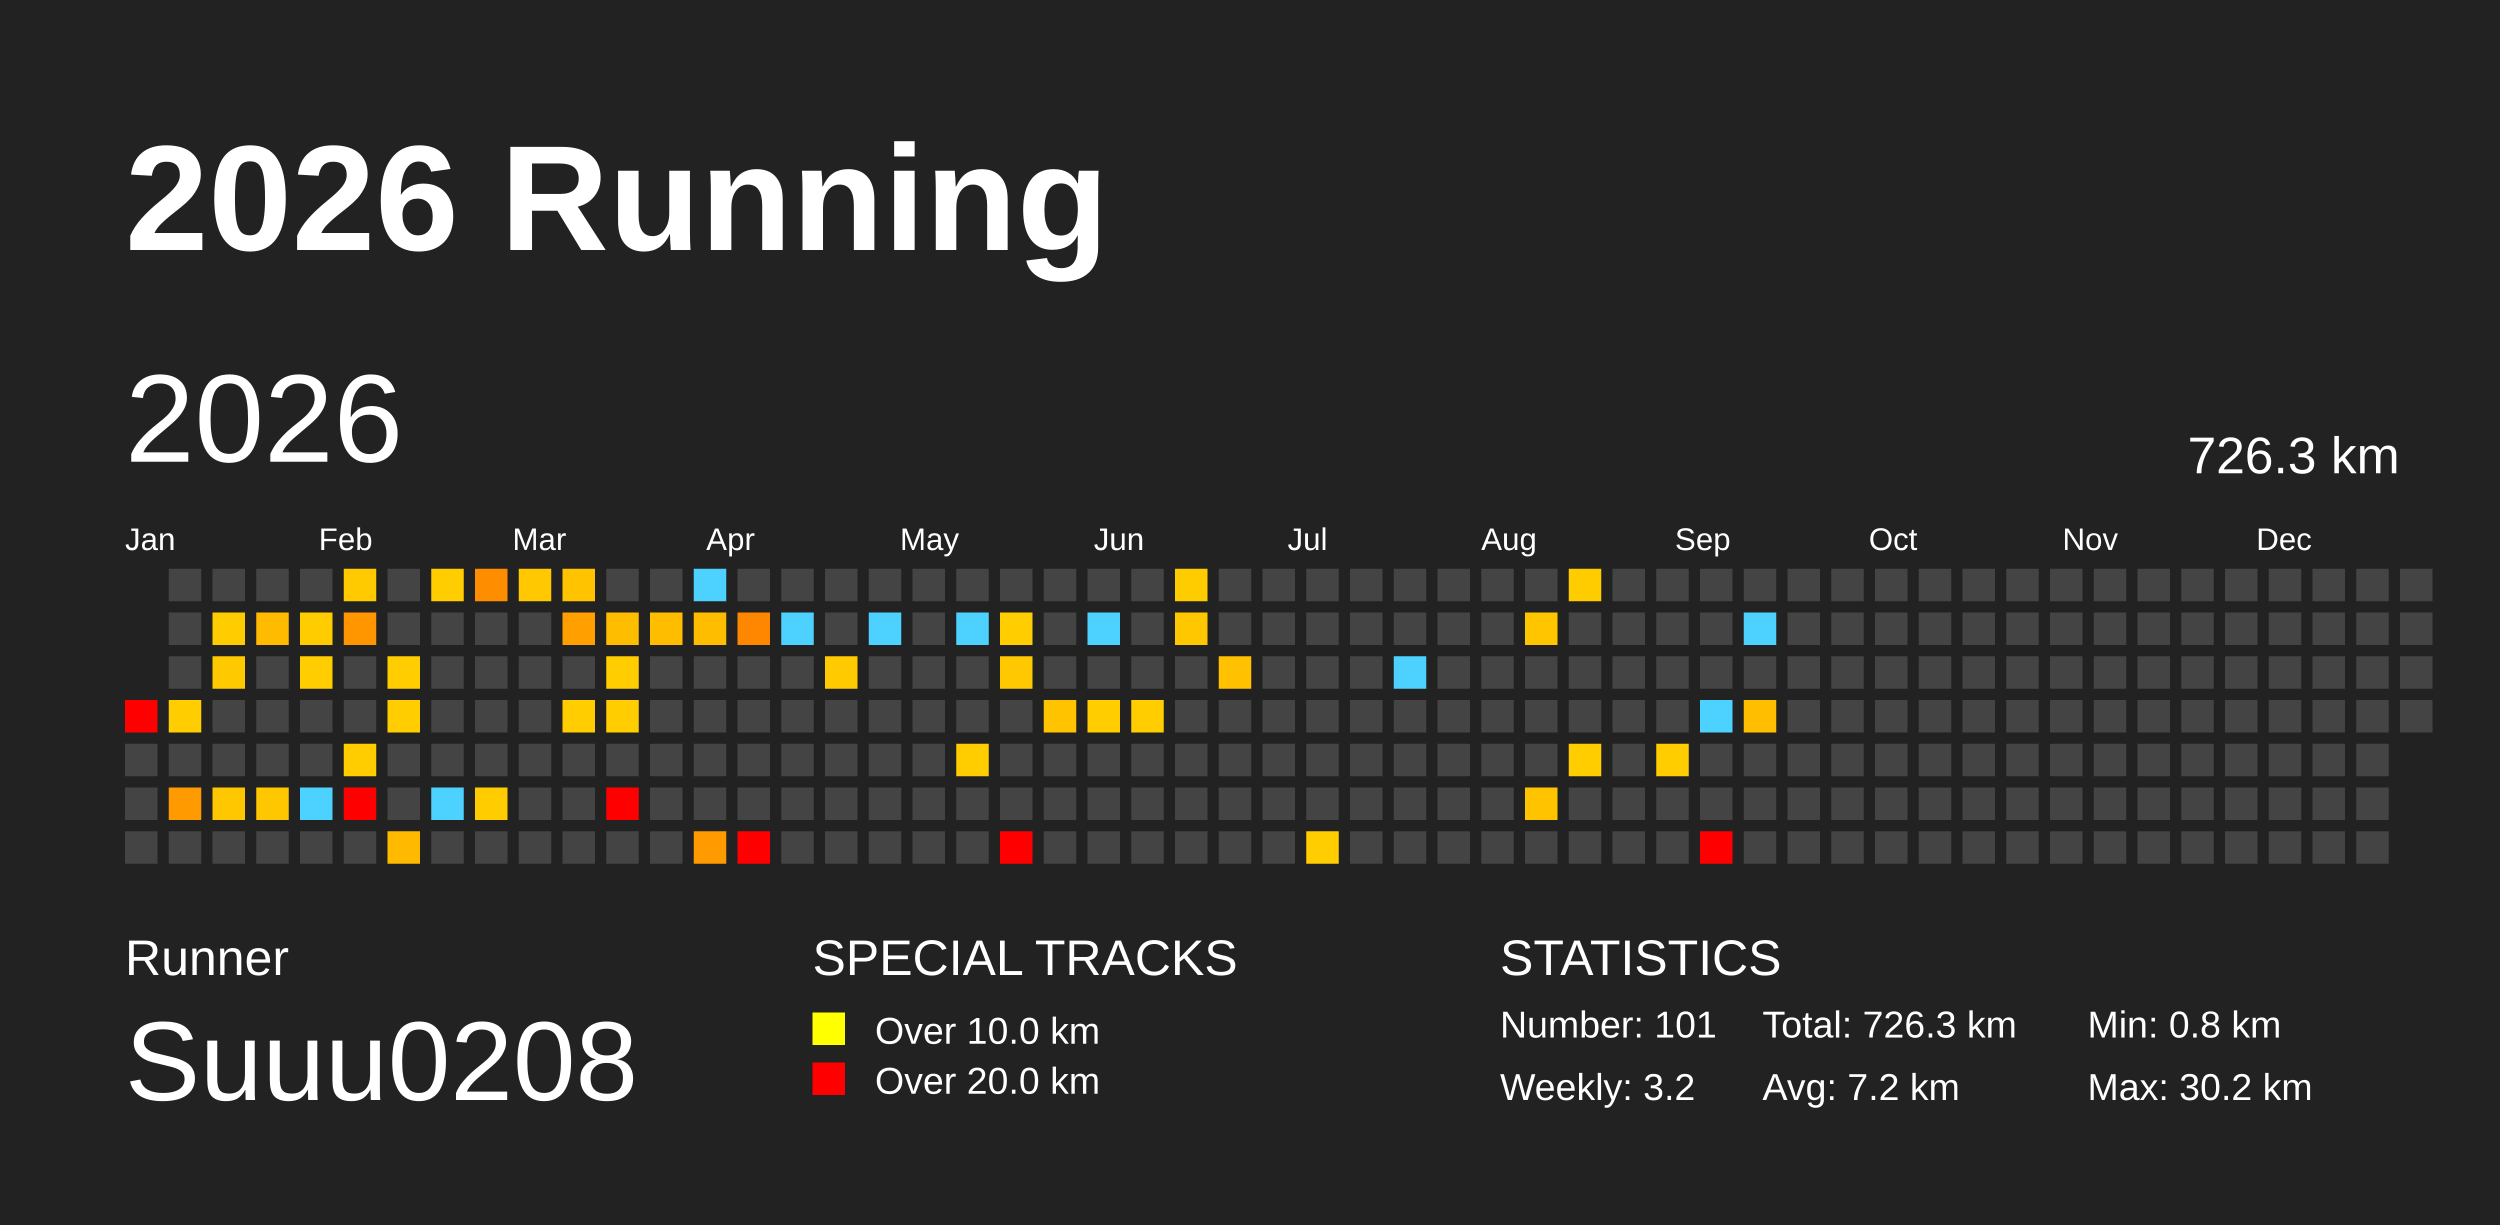
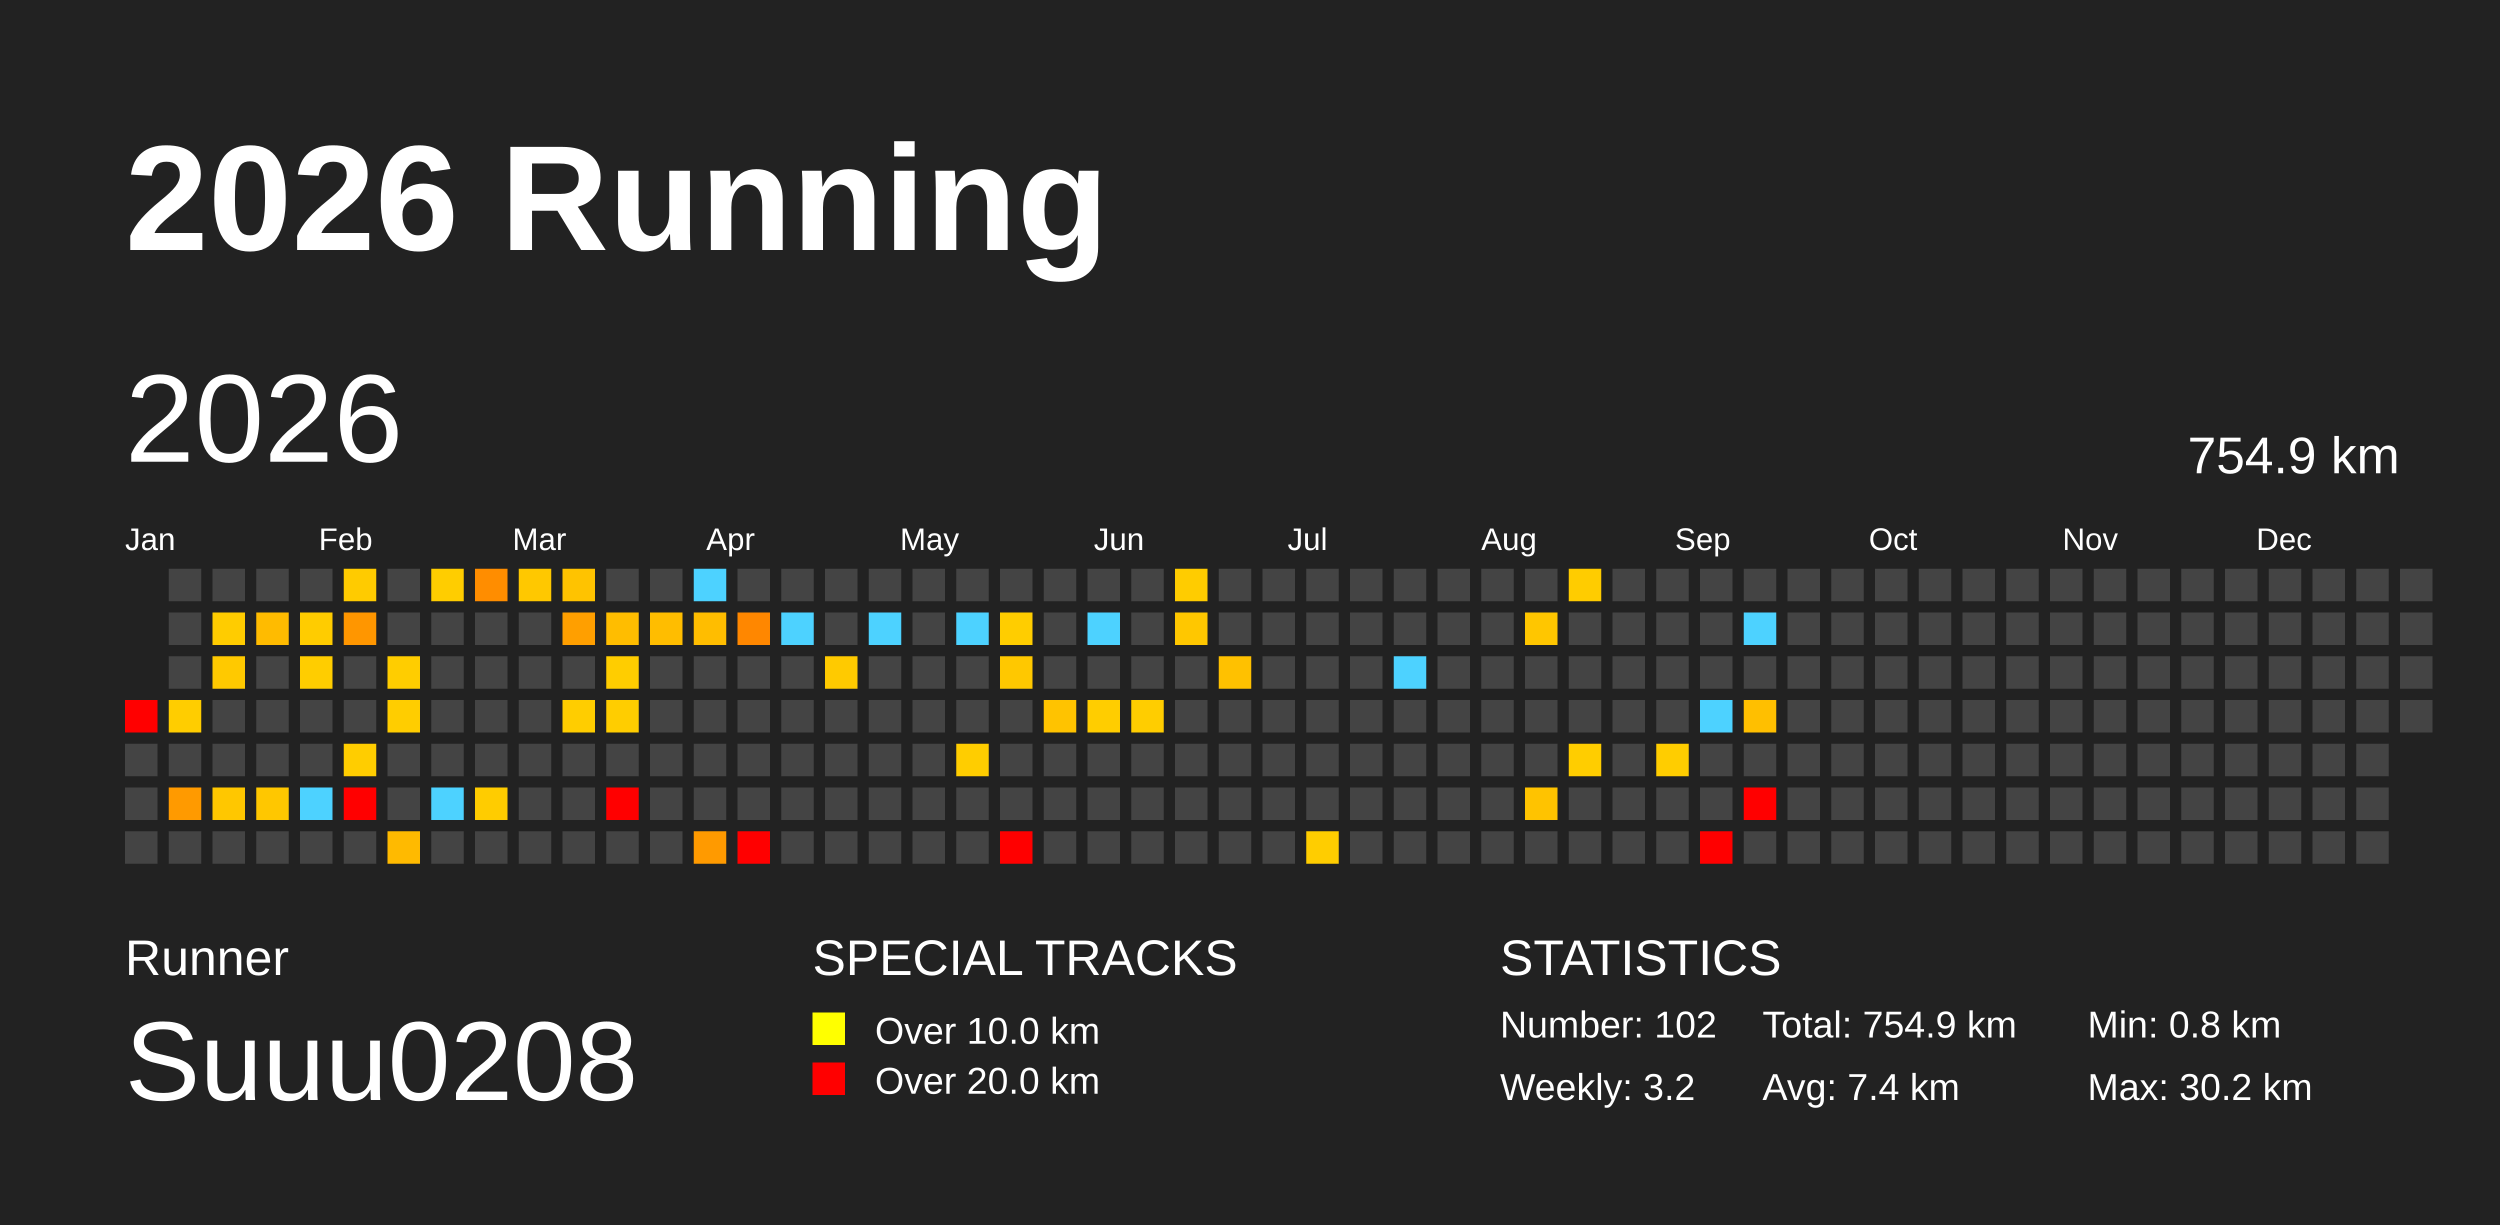
<svg xmlns="http://www.w3.org/2000/svg" baseProfile="full" height="98mm" version="1.1" viewBox="0,0,200,98" width="200mm">
  <defs />
  <rect fill="#222222" height="98" width="200" x="0" y="0" />
  <text fill="#FFFFFF" style="font-size:12px; font-family:Arial; font-weight:bold;" x="10" y="20">2026 Running</text>
  <text fill="#FFFFFF" style="font-size:4px; font-family:Arial" x="10" y="78">Runner</text>
  <text fill="#FFFFFF" style="font-size:9px; font-family:Arial" x="10" y="88">Suuu0208</text>
  <text fill="#FFFFFF" style="font-size:4px; font-family:Arial" x="65" y="78">SPECIAL TRACKS</text>
  <rect fill="yellow" height="2.6" width="2.6" x="65" y="81" />
  <text fill="#FFFFFF" style="font-size:3px; font-family:Arial" x="70" y="83.5">Over 10.0 km</text>
  <rect fill="red" height="2.6" width="2.6" x="65" y="85" />
  <text fill="#FFFFFF" style="font-size:3px; font-family:Arial" x="70" y="87.5">Over 20.0 km</text>
  <text fill="#FFFFFF" style="font-size:4px; font-family:Arial" x="120" y="78">STATISTICS</text>
-   <text fill="#FFFFFF" style="font-size:3px; font-family:Arial" x="120" y="83">Number: 101</text>
+   <text fill="#FFFFFF" style="font-size:3px; font-family:Arial" x="120" y="83">Number: 102</text>
  <text fill="#FFFFFF" style="font-size:3px; font-family:Arial" x="120" y="88">Weekly: 3.2</text>
-   <text fill="#FFFFFF" style="font-size:3px; font-family:Arial" x="141" y="83">Total: 726.3 km</text>
-   <text fill="#FFFFFF" style="font-size:3px; font-family:Arial" x="141" y="88">Avg: 7.2 km</text>
+   <text fill="#FFFFFF" style="font-size:3px; font-family:Arial" x="141" y="83">Total: 754.9 km</text>
+   <text fill="#FFFFFF" style="font-size:3px; font-family:Arial" x="141" y="88">Avg: 7.4 km</text>
  <text fill="#FFFFFF" style="font-size:3px; font-family:Arial" x="167" y="83">Min: 0.8 km</text>
  <text fill="#FFFFFF" style="font-size:3px; font-family:Arial" x="167" y="88">Max: 30.2 km</text>
  <text dominant-baseline="hanging" fill="#FFFFFF" style="font-size:10.0px; font-family:Arial;" x="10" y="30">2026</text>
-   <text dominant-baseline="hanging" fill="#FFFFFF" style="font-size:4.125px; font-family:Arial;" x="175" y="35">726.3 km</text>
+   <text dominant-baseline="hanging" fill="#FFFFFF" style="font-size:4.125px; font-family:Arial;" x="175" y="35">754.9 km</text>
  <text fill="#FFFFFF" style="font-size:2.5px; font-family:Arial" x="10.0" y="44">Jan</text>
  <text fill="#FFFFFF" style="font-size:2.5px; font-family:Arial" x="25.5" y="44">Feb</text>
  <text fill="#FFFFFF" style="font-size:2.5px; font-family:Arial" x="41.0" y="44">Mar</text>
  <text fill="#FFFFFF" style="font-size:2.5px; font-family:Arial" x="56.5" y="44">Apr</text>
  <text fill="#FFFFFF" style="font-size:2.5px; font-family:Arial" x="72.0" y="44">May</text>
  <text fill="#FFFFFF" style="font-size:2.5px; font-family:Arial" x="87.5" y="44">Jun</text>
  <text fill="#FFFFFF" style="font-size:2.5px; font-family:Arial" x="103.0" y="44">Jul</text>
  <text fill="#FFFFFF" style="font-size:2.5px; font-family:Arial" x="118.5" y="44">Aug</text>
  <text fill="#FFFFFF" style="font-size:2.5px; font-family:Arial" x="134.0" y="44">Sep</text>
  <text fill="#FFFFFF" style="font-size:2.5px; font-family:Arial" x="149.5" y="44">Oct</text>
  <text fill="#FFFFFF" style="font-size:2.5px; font-family:Arial" x="165.0" y="44">Nov</text>
  <text fill="#FFFFFF" style="font-size:2.5px; font-family:Arial" x="180.5" y="44">Dec</text>
  <rect fill="red" height="2.6" width="2.6" x="10.0" y="56.0" />
  <rect fill="#444444" height="2.6" width="2.6" x="10.0" y="59.5" />
  <rect fill="#444444" height="2.6" width="2.6" x="10.0" y="63.0" />
  <rect fill="#444444" height="2.6" width="2.6" x="10.0" y="66.5" />
  <rect fill="#444444" height="2.6" width="2.6" x="13.5" y="45.5" />
  <rect fill="#444444" height="2.6" width="2.6" x="13.5" y="49.0" />
  <rect fill="#444444" height="2.6" width="2.6" x="13.5" y="52.5" />
  <rect fill="#ffcd00" height="2.6" width="2.6" x="13.5" y="56.0" />
  <rect fill="#444444" height="2.6" width="2.6" x="13.5" y="59.5" />
  <rect fill="#ff9a00" height="2.6" width="2.6" x="13.5" y="63.0" />
  <rect fill="#444444" height="2.6" width="2.6" x="13.5" y="66.5" />
  <rect fill="#444444" height="2.6" width="2.6" x="17.0" y="45.5" />
  <rect fill="#ffcc00" height="2.6" width="2.6" x="17.0" y="49.0" />
  <rect fill="#ffc900" height="2.6" width="2.6" x="17.0" y="52.5" />
  <rect fill="#444444" height="2.6" width="2.6" x="17.0" y="56.0" />
  <rect fill="#444444" height="2.6" width="2.6" x="17.0" y="59.5" />
  <rect fill="#ffc700" height="2.6" width="2.6" x="17.0" y="63.0" />
  <rect fill="#444444" height="2.6" width="2.6" x="17.0" y="66.5" />
  <rect fill="#444444" height="2.6" width="2.6" x="20.5" y="45.5" />
  <rect fill="#ffbb00" height="2.6" width="2.6" x="20.5" y="49.0" />
  <rect fill="#444444" height="2.6" width="2.6" x="20.5" y="52.5" />
  <rect fill="#444444" height="2.6" width="2.6" x="20.5" y="56.0" />
  <rect fill="#444444" height="2.6" width="2.6" x="20.5" y="59.5" />
  <rect fill="#ffc700" height="2.6" width="2.6" x="20.5" y="63.0" />
  <rect fill="#444444" height="2.6" width="2.6" x="20.5" y="66.5" />
  <rect fill="#444444" height="2.6" width="2.6" x="24.0" y="45.5" />
  <rect fill="#ffcc00" height="2.6" width="2.6" x="24.0" y="49.0" />
  <rect fill="#ffcd00" height="2.6" width="2.6" x="24.0" y="52.5" />
  <rect fill="#444444" height="2.6" width="2.6" x="24.0" y="56.0" />
  <rect fill="#444444" height="2.6" width="2.6" x="24.0" y="59.5" />
  <rect fill="#4dd2ff" height="2.6" width="2.6" x="24.0" y="63.0" />
  <rect fill="#444444" height="2.6" width="2.6" x="24.0" y="66.5" />
  <rect fill="#ffcb00" height="2.6" width="2.6" x="27.5" y="45.5" />
  <rect fill="#ff9600" height="2.6" width="2.6" x="27.5" y="49.0" />
  <rect fill="#444444" height="2.6" width="2.6" x="27.5" y="52.5" />
  <rect fill="#444444" height="2.6" width="2.6" x="27.5" y="56.0" />
  <rect fill="#ffcd00" height="2.6" width="2.6" x="27.5" y="59.5" />
  <rect fill="red" height="2.6" width="2.6" x="27.5" y="63.0" />
  <rect fill="#444444" height="2.6" width="2.6" x="27.5" y="66.5" />
  <rect fill="#444444" height="2.6" width="2.6" x="31.0" y="45.5" />
  <rect fill="#444444" height="2.6" width="2.6" x="31.0" y="49.0" />
  <rect fill="#ffcd00" height="2.6" width="2.6" x="31.0" y="52.5" />
  <rect fill="#ffcd00" height="2.6" width="2.6" x="31.0" y="56.0" />
  <rect fill="#444444" height="2.6" width="2.6" x="31.0" y="59.5" />
  <rect fill="#444444" height="2.6" width="2.6" x="31.0" y="63.0" />
  <rect fill="#ffba00" height="2.6" width="2.6" x="31.0" y="66.5" />
  <rect fill="#ffcd00" height="2.6" width="2.6" x="34.5" y="45.5" />
  <rect fill="#444444" height="2.6" width="2.6" x="34.5" y="49.0" />
  <rect fill="#444444" height="2.6" width="2.6" x="34.5" y="52.5" />
  <rect fill="#444444" height="2.6" width="2.6" x="34.5" y="56.0" />
  <rect fill="#444444" height="2.6" width="2.6" x="34.5" y="59.5" />
  <rect fill="#4dd2ff" height="2.6" width="2.6" x="34.5" y="63.0" />
  <rect fill="#444444" height="2.6" width="2.6" x="34.5" y="66.5" />
  <rect fill="#ff8d00" height="2.6" width="2.6" x="38.0" y="45.5" />
  <rect fill="#444444" height="2.6" width="2.6" x="38.0" y="49.0" />
  <rect fill="#444444" height="2.6" width="2.6" x="38.0" y="52.5" />
  <rect fill="#444444" height="2.6" width="2.6" x="38.0" y="56.0" />
  <rect fill="#444444" height="2.6" width="2.6" x="38.0" y="59.5" />
  <rect fill="#ffcc00" height="2.6" width="2.6" x="38.0" y="63.0" />
  <rect fill="#444444" height="2.6" width="2.6" x="38.0" y="66.5" />
  <rect fill="#ffc800" height="2.6" width="2.6" x="41.5" y="45.5" />
  <rect fill="#444444" height="2.6" width="2.6" x="41.5" y="49.0" />
  <rect fill="#444444" height="2.6" width="2.6" x="41.5" y="52.5" />
  <rect fill="#444444" height="2.6" width="2.6" x="41.5" y="56.0" />
  <rect fill="#444444" height="2.6" width="2.6" x="41.5" y="59.5" />
  <rect fill="#444444" height="2.6" width="2.6" x="41.5" y="63.0" />
  <rect fill="#444444" height="2.6" width="2.6" x="41.5" y="66.5" />
  <rect fill="#ffc300" height="2.6" width="2.6" x="45.0" y="45.5" />
  <rect fill="#ff9f00" height="2.6" width="2.6" x="45.0" y="49.0" />
  <rect fill="#444444" height="2.6" width="2.6" x="45.0" y="52.5" />
  <rect fill="#ffcd00" height="2.6" width="2.6" x="45.0" y="56.0" />
  <rect fill="#444444" height="2.6" width="2.6" x="45.0" y="59.5" />
  <rect fill="#444444" height="2.6" width="2.6" x="45.0" y="63.0" />
  <rect fill="#444444" height="2.6" width="2.6" x="45.0" y="66.5" />
  <rect fill="#444444" height="2.6" width="2.6" x="48.5" y="45.5" />
  <rect fill="#ffbd00" height="2.6" width="2.6" x="48.5" y="49.0" />
  <rect fill="#ffcd00" height="2.6" width="2.6" x="48.5" y="52.5" />
  <rect fill="#ffcd00" height="2.6" width="2.6" x="48.5" y="56.0" />
  <rect fill="#444444" height="2.6" width="2.6" x="48.5" y="59.5" />
  <rect fill="red" height="2.6" width="2.6" x="48.5" y="63.0" />
  <rect fill="#444444" height="2.6" width="2.6" x="48.5" y="66.5" />
  <rect fill="#444444" height="2.6" width="2.6" x="52.0" y="45.5" />
  <rect fill="#ffbd00" height="2.6" width="2.6" x="52.0" y="49.0" />
  <rect fill="#444444" height="2.6" width="2.6" x="52.0" y="52.5" />
  <rect fill="#444444" height="2.6" width="2.6" x="52.0" y="56.0" />
  <rect fill="#444444" height="2.6" width="2.6" x="52.0" y="59.5" />
  <rect fill="#444444" height="2.6" width="2.6" x="52.0" y="63.0" />
  <rect fill="#444444" height="2.6" width="2.6" x="52.0" y="66.5" />
  <rect fill="#4dd2ff" height="2.6" width="2.6" x="55.5" y="45.5" />
  <rect fill="#ffbd00" height="2.6" width="2.6" x="55.5" y="49.0" />
  <rect fill="#444444" height="2.6" width="2.6" x="55.5" y="52.5" />
  <rect fill="#444444" height="2.6" width="2.6" x="55.5" y="56.0" />
  <rect fill="#444444" height="2.6" width="2.6" x="55.5" y="59.5" />
  <rect fill="#444444" height="2.6" width="2.6" x="55.5" y="63.0" />
  <rect fill="#ff9a00" height="2.6" width="2.6" x="55.5" y="66.5" />
  <rect fill="#444444" height="2.6" width="2.6" x="59.0" y="45.5" />
  <rect fill="#ff8700" height="2.6" width="2.6" x="59.0" y="49.0" />
  <rect fill="#444444" height="2.6" width="2.6" x="59.0" y="52.5" />
  <rect fill="#444444" height="2.6" width="2.6" x="59.0" y="56.0" />
  <rect fill="#444444" height="2.6" width="2.6" x="59.0" y="59.5" />
  <rect fill="#444444" height="2.6" width="2.6" x="59.0" y="63.0" />
  <rect fill="red" height="2.6" width="2.6" x="59.0" y="66.5" />
  <rect fill="#444444" height="2.6" width="2.6" x="62.5" y="45.5" />
  <rect fill="#4dd2ff" height="2.6" width="2.6" x="62.5" y="49.0" />
  <rect fill="#444444" height="2.6" width="2.6" x="62.5" y="52.5" />
  <rect fill="#444444" height="2.6" width="2.6" x="62.5" y="56.0" />
  <rect fill="#444444" height="2.6" width="2.6" x="62.5" y="59.5" />
  <rect fill="#444444" height="2.6" width="2.6" x="62.5" y="63.0" />
  <rect fill="#444444" height="2.6" width="2.6" x="62.5" y="66.5" />
  <rect fill="#444444" height="2.6" width="2.6" x="66.0" y="45.5" />
  <rect fill="#444444" height="2.6" width="2.6" x="66.0" y="49.0" />
  <rect fill="#ffca00" height="2.6" width="2.6" x="66.0" y="52.5" />
  <rect fill="#444444" height="2.6" width="2.6" x="66.0" y="56.0" />
  <rect fill="#444444" height="2.6" width="2.6" x="66.0" y="59.5" />
  <rect fill="#444444" height="2.6" width="2.6" x="66.0" y="63.0" />
  <rect fill="#444444" height="2.6" width="2.6" x="66.0" y="66.5" />
  <rect fill="#444444" height="2.6" width="2.6" x="69.5" y="45.5" />
  <rect fill="#4dd2ff" height="2.6" width="2.6" x="69.5" y="49.0" />
  <rect fill="#444444" height="2.6" width="2.6" x="69.5" y="52.5" />
  <rect fill="#444444" height="2.6" width="2.6" x="69.5" y="56.0" />
  <rect fill="#444444" height="2.6" width="2.6" x="69.5" y="59.5" />
  <rect fill="#444444" height="2.6" width="2.6" x="69.5" y="63.0" />
  <rect fill="#444444" height="2.6" width="2.6" x="69.5" y="66.5" />
  <rect fill="#444444" height="2.6" width="2.6" x="73.0" y="45.5" />
  <rect fill="#444444" height="2.6" width="2.6" x="73.0" y="49.0" />
  <rect fill="#444444" height="2.6" width="2.6" x="73.0" y="52.5" />
  <rect fill="#444444" height="2.6" width="2.6" x="73.0" y="56.0" />
  <rect fill="#444444" height="2.6" width="2.6" x="73.0" y="59.5" />
  <rect fill="#444444" height="2.6" width="2.6" x="73.0" y="63.0" />
  <rect fill="#444444" height="2.6" width="2.6" x="73.0" y="66.5" />
  <rect fill="#444444" height="2.6" width="2.6" x="76.5" y="45.5" />
  <rect fill="#4dd2ff" height="2.6" width="2.6" x="76.5" y="49.0" />
  <rect fill="#444444" height="2.6" width="2.6" x="76.5" y="52.5" />
  <rect fill="#444444" height="2.6" width="2.6" x="76.5" y="56.0" />
  <rect fill="#ffcd00" height="2.6" width="2.6" x="76.5" y="59.5" />
  <rect fill="#444444" height="2.6" width="2.6" x="76.5" y="63.0" />
  <rect fill="#444444" height="2.6" width="2.6" x="76.5" y="66.5" />
  <rect fill="#444444" height="2.6" width="2.6" x="80.0" y="45.5" />
  <rect fill="#ffcd00" height="2.6" width="2.6" x="80.0" y="49.0" />
  <rect fill="#ffc800" height="2.6" width="2.6" x="80.0" y="52.5" />
  <rect fill="#444444" height="2.6" width="2.6" x="80.0" y="56.0" />
  <rect fill="#444444" height="2.6" width="2.6" x="80.0" y="59.5" />
  <rect fill="#444444" height="2.6" width="2.6" x="80.0" y="63.0" />
  <rect fill="red" height="2.6" width="2.6" x="80.0" y="66.5" />
  <rect fill="#444444" height="2.6" width="2.6" x="83.5" y="45.5" />
  <rect fill="#444444" height="2.6" width="2.6" x="83.5" y="49.0" />
  <rect fill="#444444" height="2.6" width="2.6" x="83.5" y="52.5" />
  <rect fill="#ffc300" height="2.6" width="2.6" x="83.5" y="56.0" />
  <rect fill="#444444" height="2.6" width="2.6" x="83.5" y="59.5" />
  <rect fill="#444444" height="2.6" width="2.6" x="83.5" y="63.0" />
  <rect fill="#444444" height="2.6" width="2.6" x="83.5" y="66.5" />
  <rect fill="#444444" height="2.6" width="2.6" x="87.0" y="45.5" />
  <rect fill="#4dd2ff" height="2.6" width="2.6" x="87.0" y="49.0" />
  <rect fill="#444444" height="2.6" width="2.6" x="87.0" y="52.5" />
  <rect fill="#ffcd00" height="2.6" width="2.6" x="87.0" y="56.0" />
  <rect fill="#444444" height="2.6" width="2.6" x="87.0" y="59.5" />
  <rect fill="#444444" height="2.6" width="2.6" x="87.0" y="63.0" />
  <rect fill="#444444" height="2.6" width="2.6" x="87.0" y="66.5" />
  <rect fill="#444444" height="2.6" width="2.6" x="90.5" y="45.5" />
  <rect fill="#444444" height="2.6" width="2.6" x="90.5" y="49.0" />
  <rect fill="#444444" height="2.6" width="2.6" x="90.5" y="52.5" />
  <rect fill="#ffcd00" height="2.6" width="2.6" x="90.5" y="56.0" />
  <rect fill="#444444" height="2.6" width="2.6" x="90.5" y="59.5" />
  <rect fill="#444444" height="2.6" width="2.6" x="90.5" y="63.0" />
  <rect fill="#444444" height="2.6" width="2.6" x="90.5" y="66.5" />
  <rect fill="#ffcc00" height="2.6" width="2.6" x="94.0" y="45.5" />
  <rect fill="#ffc700" height="2.6" width="2.6" x="94.0" y="49.0" />
  <rect fill="#444444" height="2.6" width="2.6" x="94.0" y="52.5" />
  <rect fill="#444444" height="2.6" width="2.6" x="94.0" y="56.0" />
  <rect fill="#444444" height="2.6" width="2.6" x="94.0" y="59.5" />
  <rect fill="#444444" height="2.6" width="2.6" x="94.0" y="63.0" />
  <rect fill="#444444" height="2.6" width="2.6" x="94.0" y="66.5" />
  <rect fill="#444444" height="2.6" width="2.6" x="97.5" y="45.5" />
  <rect fill="#444444" height="2.6" width="2.6" x="97.5" y="49.0" />
  <rect fill="#ffc100" height="2.6" width="2.6" x="97.5" y="52.5" />
  <rect fill="#444444" height="2.6" width="2.6" x="97.5" y="56.0" />
  <rect fill="#444444" height="2.6" width="2.6" x="97.5" y="59.5" />
  <rect fill="#444444" height="2.6" width="2.6" x="97.5" y="63.0" />
  <rect fill="#444444" height="2.6" width="2.6" x="97.5" y="66.5" />
  <rect fill="#444444" height="2.6" width="2.6" x="101.0" y="45.5" />
  <rect fill="#444444" height="2.6" width="2.6" x="101.0" y="49.0" />
  <rect fill="#444444" height="2.6" width="2.6" x="101.0" y="52.5" />
  <rect fill="#444444" height="2.6" width="2.6" x="101.0" y="56.0" />
  <rect fill="#444444" height="2.6" width="2.6" x="101.0" y="59.5" />
  <rect fill="#444444" height="2.6" width="2.6" x="101.0" y="63.0" />
  <rect fill="#444444" height="2.6" width="2.6" x="101.0" y="66.5" />
  <rect fill="#444444" height="2.6" width="2.6" x="104.5" y="45.5" />
  <rect fill="#444444" height="2.6" width="2.6" x="104.5" y="49.0" />
  <rect fill="#444444" height="2.6" width="2.6" x="104.5" y="52.5" />
  <rect fill="#444444" height="2.6" width="2.6" x="104.5" y="56.0" />
  <rect fill="#444444" height="2.6" width="2.6" x="104.5" y="59.5" />
  <rect fill="#444444" height="2.6" width="2.6" x="104.5" y="63.0" />
  <rect fill="#ffcd00" height="2.6" width="2.6" x="104.5" y="66.5" />
  <rect fill="#444444" height="2.6" width="2.6" x="108.0" y="45.5" />
  <rect fill="#444444" height="2.6" width="2.6" x="108.0" y="49.0" />
  <rect fill="#444444" height="2.6" width="2.6" x="108.0" y="52.5" />
  <rect fill="#444444" height="2.6" width="2.6" x="108.0" y="56.0" />
  <rect fill="#444444" height="2.6" width="2.6" x="108.0" y="59.5" />
  <rect fill="#444444" height="2.6" width="2.6" x="108.0" y="63.0" />
  <rect fill="#444444" height="2.6" width="2.6" x="108.0" y="66.5" />
  <rect fill="#444444" height="2.6" width="2.6" x="111.5" y="45.5" />
  <rect fill="#444444" height="2.6" width="2.6" x="111.5" y="49.0" />
  <rect fill="#4dd2ff" height="2.6" width="2.6" x="111.5" y="52.5" />
  <rect fill="#444444" height="2.6" width="2.6" x="111.5" y="56.0" />
  <rect fill="#444444" height="2.6" width="2.6" x="111.5" y="59.5" />
  <rect fill="#444444" height="2.6" width="2.6" x="111.5" y="63.0" />
  <rect fill="#444444" height="2.6" width="2.6" x="111.5" y="66.5" />
  <rect fill="#444444" height="2.6" width="2.6" x="115.0" y="45.5" />
  <rect fill="#444444" height="2.6" width="2.6" x="115.0" y="49.0" />
  <rect fill="#444444" height="2.6" width="2.6" x="115.0" y="52.5" />
  <rect fill="#444444" height="2.6" width="2.6" x="115.0" y="56.0" />
  <rect fill="#444444" height="2.6" width="2.6" x="115.0" y="59.5" />
  <rect fill="#444444" height="2.6" width="2.6" x="115.0" y="63.0" />
  <rect fill="#444444" height="2.6" width="2.6" x="115.0" y="66.5" />
  <rect fill="#444444" height="2.6" width="2.6" x="118.5" y="45.5" />
  <rect fill="#444444" height="2.6" width="2.6" x="118.5" y="49.0" />
  <rect fill="#444444" height="2.6" width="2.6" x="118.5" y="52.5" />
  <rect fill="#444444" height="2.6" width="2.6" x="118.5" y="56.0" />
  <rect fill="#444444" height="2.6" width="2.6" x="118.5" y="59.5" />
  <rect fill="#444444" height="2.6" width="2.6" x="118.5" y="63.0" />
  <rect fill="#444444" height="2.6" width="2.6" x="118.5" y="66.5" />
  <rect fill="#444444" height="2.6" width="2.6" x="122.0" y="45.5" />
  <rect fill="#ffc600" height="2.6" width="2.6" x="122.0" y="49.0" />
  <rect fill="#444444" height="2.6" width="2.6" x="122.0" y="52.5" />
  <rect fill="#444444" height="2.6" width="2.6" x="122.0" y="56.0" />
  <rect fill="#444444" height="2.6" width="2.6" x="122.0" y="59.5" />
  <rect fill="#ffc300" height="2.6" width="2.6" x="122.0" y="63.0" />
  <rect fill="#444444" height="2.6" width="2.6" x="122.0" y="66.5" />
  <rect fill="#ffcc00" height="2.6" width="2.6" x="125.5" y="45.5" />
  <rect fill="#444444" height="2.6" width="2.6" x="125.5" y="49.0" />
  <rect fill="#444444" height="2.6" width="2.6" x="125.5" y="52.5" />
  <rect fill="#444444" height="2.6" width="2.6" x="125.5" y="56.0" />
  <rect fill="#ffcd00" height="2.6" width="2.6" x="125.5" y="59.5" />
  <rect fill="#444444" height="2.6" width="2.6" x="125.5" y="63.0" />
  <rect fill="#444444" height="2.6" width="2.6" x="125.5" y="66.5" />
  <rect fill="#444444" height="2.6" width="2.6" x="129.0" y="45.5" />
  <rect fill="#444444" height="2.6" width="2.6" x="129.0" y="49.0" />
  <rect fill="#444444" height="2.6" width="2.6" x="129.0" y="52.5" />
  <rect fill="#444444" height="2.6" width="2.6" x="129.0" y="56.0" />
  <rect fill="#444444" height="2.6" width="2.6" x="129.0" y="59.5" />
  <rect fill="#444444" height="2.6" width="2.6" x="129.0" y="63.0" />
  <rect fill="#444444" height="2.6" width="2.6" x="129.0" y="66.5" />
  <rect fill="#444444" height="2.6" width="2.6" x="132.5" y="45.5" />
  <rect fill="#444444" height="2.6" width="2.6" x="132.5" y="49.0" />
  <rect fill="#444444" height="2.6" width="2.6" x="132.5" y="52.5" />
  <rect fill="#444444" height="2.6" width="2.6" x="132.5" y="56.0" />
  <rect fill="#ffcd00" height="2.6" width="2.6" x="132.5" y="59.5" />
  <rect fill="#444444" height="2.6" width="2.6" x="132.5" y="63.0" />
  <rect fill="#444444" height="2.6" width="2.6" x="132.5" y="66.5" />
  <rect fill="#444444" height="2.6" width="2.6" x="136.0" y="45.5" />
  <rect fill="#444444" height="2.6" width="2.6" x="136.0" y="49.0" />
  <rect fill="#444444" height="2.6" width="2.6" x="136.0" y="52.5" />
  <rect fill="#4dd2ff" height="2.6" width="2.6" x="136.0" y="56.0" />
  <rect fill="#444444" height="2.6" width="2.6" x="136.0" y="59.5" />
  <rect fill="#444444" height="2.6" width="2.6" x="136.0" y="63.0" />
  <rect fill="red" height="2.6" width="2.6" x="136.0" y="66.5" />
  <rect fill="#444444" height="2.6" width="2.6" x="139.5" y="45.5" />
  <rect fill="#4dd2ff" height="2.6" width="2.6" x="139.5" y="49.0" />
  <rect fill="#444444" height="2.6" width="2.6" x="139.5" y="52.5" />
  <rect fill="#ffbf00" height="2.6" width="2.6" x="139.5" y="56.0" />
  <rect fill="#444444" height="2.6" width="2.6" x="139.5" y="59.5" />
-   <rect fill="#444444" height="2.6" width="2.6" x="139.5" y="63.0" />
+   <rect fill="red" height="2.6" width="2.6" x="139.5" y="63.0" />
  <rect fill="#444444" height="2.6" width="2.6" x="139.5" y="66.5" />
  <rect fill="#444444" height="2.6" width="2.6" x="143.0" y="45.5" />
  <rect fill="#444444" height="2.6" width="2.6" x="143.0" y="49.0" />
  <rect fill="#444444" height="2.6" width="2.6" x="143.0" y="52.5" />
  <rect fill="#444444" height="2.6" width="2.6" x="143.0" y="56.0" />
  <rect fill="#444444" height="2.6" width="2.6" x="143.0" y="59.5" />
  <rect fill="#444444" height="2.6" width="2.6" x="143.0" y="63.0" />
  <rect fill="#444444" height="2.6" width="2.6" x="143.0" y="66.5" />
  <rect fill="#444444" height="2.6" width="2.6" x="146.5" y="45.5" />
  <rect fill="#444444" height="2.6" width="2.6" x="146.5" y="49.0" />
  <rect fill="#444444" height="2.6" width="2.6" x="146.5" y="52.5" />
  <rect fill="#444444" height="2.6" width="2.6" x="146.5" y="56.0" />
  <rect fill="#444444" height="2.6" width="2.6" x="146.5" y="59.5" />
  <rect fill="#444444" height="2.6" width="2.6" x="146.5" y="63.0" />
  <rect fill="#444444" height="2.6" width="2.6" x="146.5" y="66.5" />
  <rect fill="#444444" height="2.6" width="2.6" x="150.0" y="45.5" />
  <rect fill="#444444" height="2.6" width="2.6" x="150.0" y="49.0" />
  <rect fill="#444444" height="2.6" width="2.6" x="150.0" y="52.5" />
  <rect fill="#444444" height="2.6" width="2.6" x="150.0" y="56.0" />
  <rect fill="#444444" height="2.6" width="2.6" x="150.0" y="59.5" />
  <rect fill="#444444" height="2.6" width="2.6" x="150.0" y="63.0" />
  <rect fill="#444444" height="2.6" width="2.6" x="150.0" y="66.5" />
  <rect fill="#444444" height="2.6" width="2.6" x="153.5" y="45.5" />
  <rect fill="#444444" height="2.6" width="2.6" x="153.5" y="49.0" />
  <rect fill="#444444" height="2.6" width="2.6" x="153.5" y="52.5" />
  <rect fill="#444444" height="2.6" width="2.6" x="153.5" y="56.0" />
  <rect fill="#444444" height="2.6" width="2.6" x="153.5" y="59.5" />
  <rect fill="#444444" height="2.6" width="2.6" x="153.5" y="63.0" />
  <rect fill="#444444" height="2.6" width="2.6" x="153.5" y="66.5" />
  <rect fill="#444444" height="2.6" width="2.6" x="157.0" y="45.5" />
  <rect fill="#444444" height="2.6" width="2.6" x="157.0" y="49.0" />
  <rect fill="#444444" height="2.6" width="2.6" x="157.0" y="52.5" />
  <rect fill="#444444" height="2.6" width="2.6" x="157.0" y="56.0" />
  <rect fill="#444444" height="2.6" width="2.6" x="157.0" y="59.5" />
  <rect fill="#444444" height="2.6" width="2.6" x="157.0" y="63.0" />
  <rect fill="#444444" height="2.6" width="2.6" x="157.0" y="66.5" />
  <rect fill="#444444" height="2.6" width="2.6" x="160.5" y="45.5" />
  <rect fill="#444444" height="2.6" width="2.6" x="160.5" y="49.0" />
  <rect fill="#444444" height="2.6" width="2.6" x="160.5" y="52.5" />
  <rect fill="#444444" height="2.6" width="2.6" x="160.5" y="56.0" />
  <rect fill="#444444" height="2.6" width="2.6" x="160.5" y="59.5" />
  <rect fill="#444444" height="2.6" width="2.6" x="160.5" y="63.0" />
  <rect fill="#444444" height="2.6" width="2.6" x="160.5" y="66.5" />
  <rect fill="#444444" height="2.6" width="2.6" x="164.0" y="45.5" />
  <rect fill="#444444" height="2.6" width="2.6" x="164.0" y="49.0" />
  <rect fill="#444444" height="2.6" width="2.6" x="164.0" y="52.5" />
  <rect fill="#444444" height="2.6" width="2.6" x="164.0" y="56.0" />
  <rect fill="#444444" height="2.6" width="2.6" x="164.0" y="59.5" />
  <rect fill="#444444" height="2.6" width="2.6" x="164.0" y="63.0" />
  <rect fill="#444444" height="2.6" width="2.6" x="164.0" y="66.5" />
  <rect fill="#444444" height="2.6" width="2.6" x="167.5" y="45.5" />
  <rect fill="#444444" height="2.6" width="2.6" x="167.5" y="49.0" />
  <rect fill="#444444" height="2.6" width="2.6" x="167.5" y="52.5" />
  <rect fill="#444444" height="2.6" width="2.6" x="167.5" y="56.0" />
  <rect fill="#444444" height="2.6" width="2.6" x="167.5" y="59.5" />
  <rect fill="#444444" height="2.6" width="2.6" x="167.5" y="63.0" />
  <rect fill="#444444" height="2.6" width="2.6" x="167.5" y="66.5" />
  <rect fill="#444444" height="2.6" width="2.6" x="171.0" y="45.5" />
  <rect fill="#444444" height="2.6" width="2.6" x="171.0" y="49.0" />
  <rect fill="#444444" height="2.6" width="2.6" x="171.0" y="52.5" />
  <rect fill="#444444" height="2.6" width="2.6" x="171.0" y="56.0" />
  <rect fill="#444444" height="2.6" width="2.6" x="171.0" y="59.5" />
  <rect fill="#444444" height="2.6" width="2.6" x="171.0" y="63.0" />
  <rect fill="#444444" height="2.6" width="2.6" x="171.0" y="66.5" />
  <rect fill="#444444" height="2.6" width="2.6" x="174.5" y="45.5" />
  <rect fill="#444444" height="2.6" width="2.6" x="174.5" y="49.0" />
  <rect fill="#444444" height="2.6" width="2.6" x="174.5" y="52.5" />
  <rect fill="#444444" height="2.6" width="2.6" x="174.5" y="56.0" />
  <rect fill="#444444" height="2.6" width="2.6" x="174.5" y="59.5" />
  <rect fill="#444444" height="2.6" width="2.6" x="174.5" y="63.0" />
  <rect fill="#444444" height="2.6" width="2.6" x="174.5" y="66.5" />
  <rect fill="#444444" height="2.6" width="2.6" x="178.0" y="45.5" />
  <rect fill="#444444" height="2.6" width="2.6" x="178.0" y="49.0" />
  <rect fill="#444444" height="2.6" width="2.6" x="178.0" y="52.5" />
  <rect fill="#444444" height="2.6" width="2.6" x="178.0" y="56.0" />
  <rect fill="#444444" height="2.6" width="2.6" x="178.0" y="59.5" />
  <rect fill="#444444" height="2.6" width="2.6" x="178.0" y="63.0" />
  <rect fill="#444444" height="2.6" width="2.6" x="178.0" y="66.5" />
  <rect fill="#444444" height="2.6" width="2.6" x="181.5" y="45.5" />
  <rect fill="#444444" height="2.6" width="2.6" x="181.5" y="49.0" />
  <rect fill="#444444" height="2.6" width="2.6" x="181.5" y="52.5" />
  <rect fill="#444444" height="2.6" width="2.6" x="181.5" y="56.0" />
  <rect fill="#444444" height="2.6" width="2.6" x="181.5" y="59.5" />
  <rect fill="#444444" height="2.6" width="2.6" x="181.5" y="63.0" />
  <rect fill="#444444" height="2.6" width="2.6" x="181.5" y="66.5" />
  <rect fill="#444444" height="2.6" width="2.6" x="185.0" y="45.5" />
  <rect fill="#444444" height="2.6" width="2.6" x="185.0" y="49.0" />
  <rect fill="#444444" height="2.6" width="2.6" x="185.0" y="52.5" />
  <rect fill="#444444" height="2.6" width="2.6" x="185.0" y="56.0" />
  <rect fill="#444444" height="2.6" width="2.6" x="185.0" y="59.5" />
  <rect fill="#444444" height="2.6" width="2.6" x="185.0" y="63.0" />
  <rect fill="#444444" height="2.6" width="2.6" x="185.0" y="66.5" />
  <rect fill="#444444" height="2.6" width="2.6" x="188.5" y="45.5" />
  <rect fill="#444444" height="2.6" width="2.6" x="188.5" y="49.0" />
  <rect fill="#444444" height="2.6" width="2.6" x="188.5" y="52.5" />
  <rect fill="#444444" height="2.6" width="2.6" x="188.5" y="56.0" />
  <rect fill="#444444" height="2.6" width="2.6" x="188.5" y="59.5" />
  <rect fill="#444444" height="2.6" width="2.6" x="188.5" y="63.0" />
  <rect fill="#444444" height="2.6" width="2.6" x="188.5" y="66.5" />
  <rect fill="#444444" height="2.6" width="2.6" x="192.0" y="45.5" />
  <rect fill="#444444" height="2.6" width="2.6" x="192.0" y="49.0" />
  <rect fill="#444444" height="2.6" width="2.6" x="192.0" y="52.5" />
  <rect fill="#444444" height="2.6" width="2.6" x="192.0" y="56.0" />
</svg>
